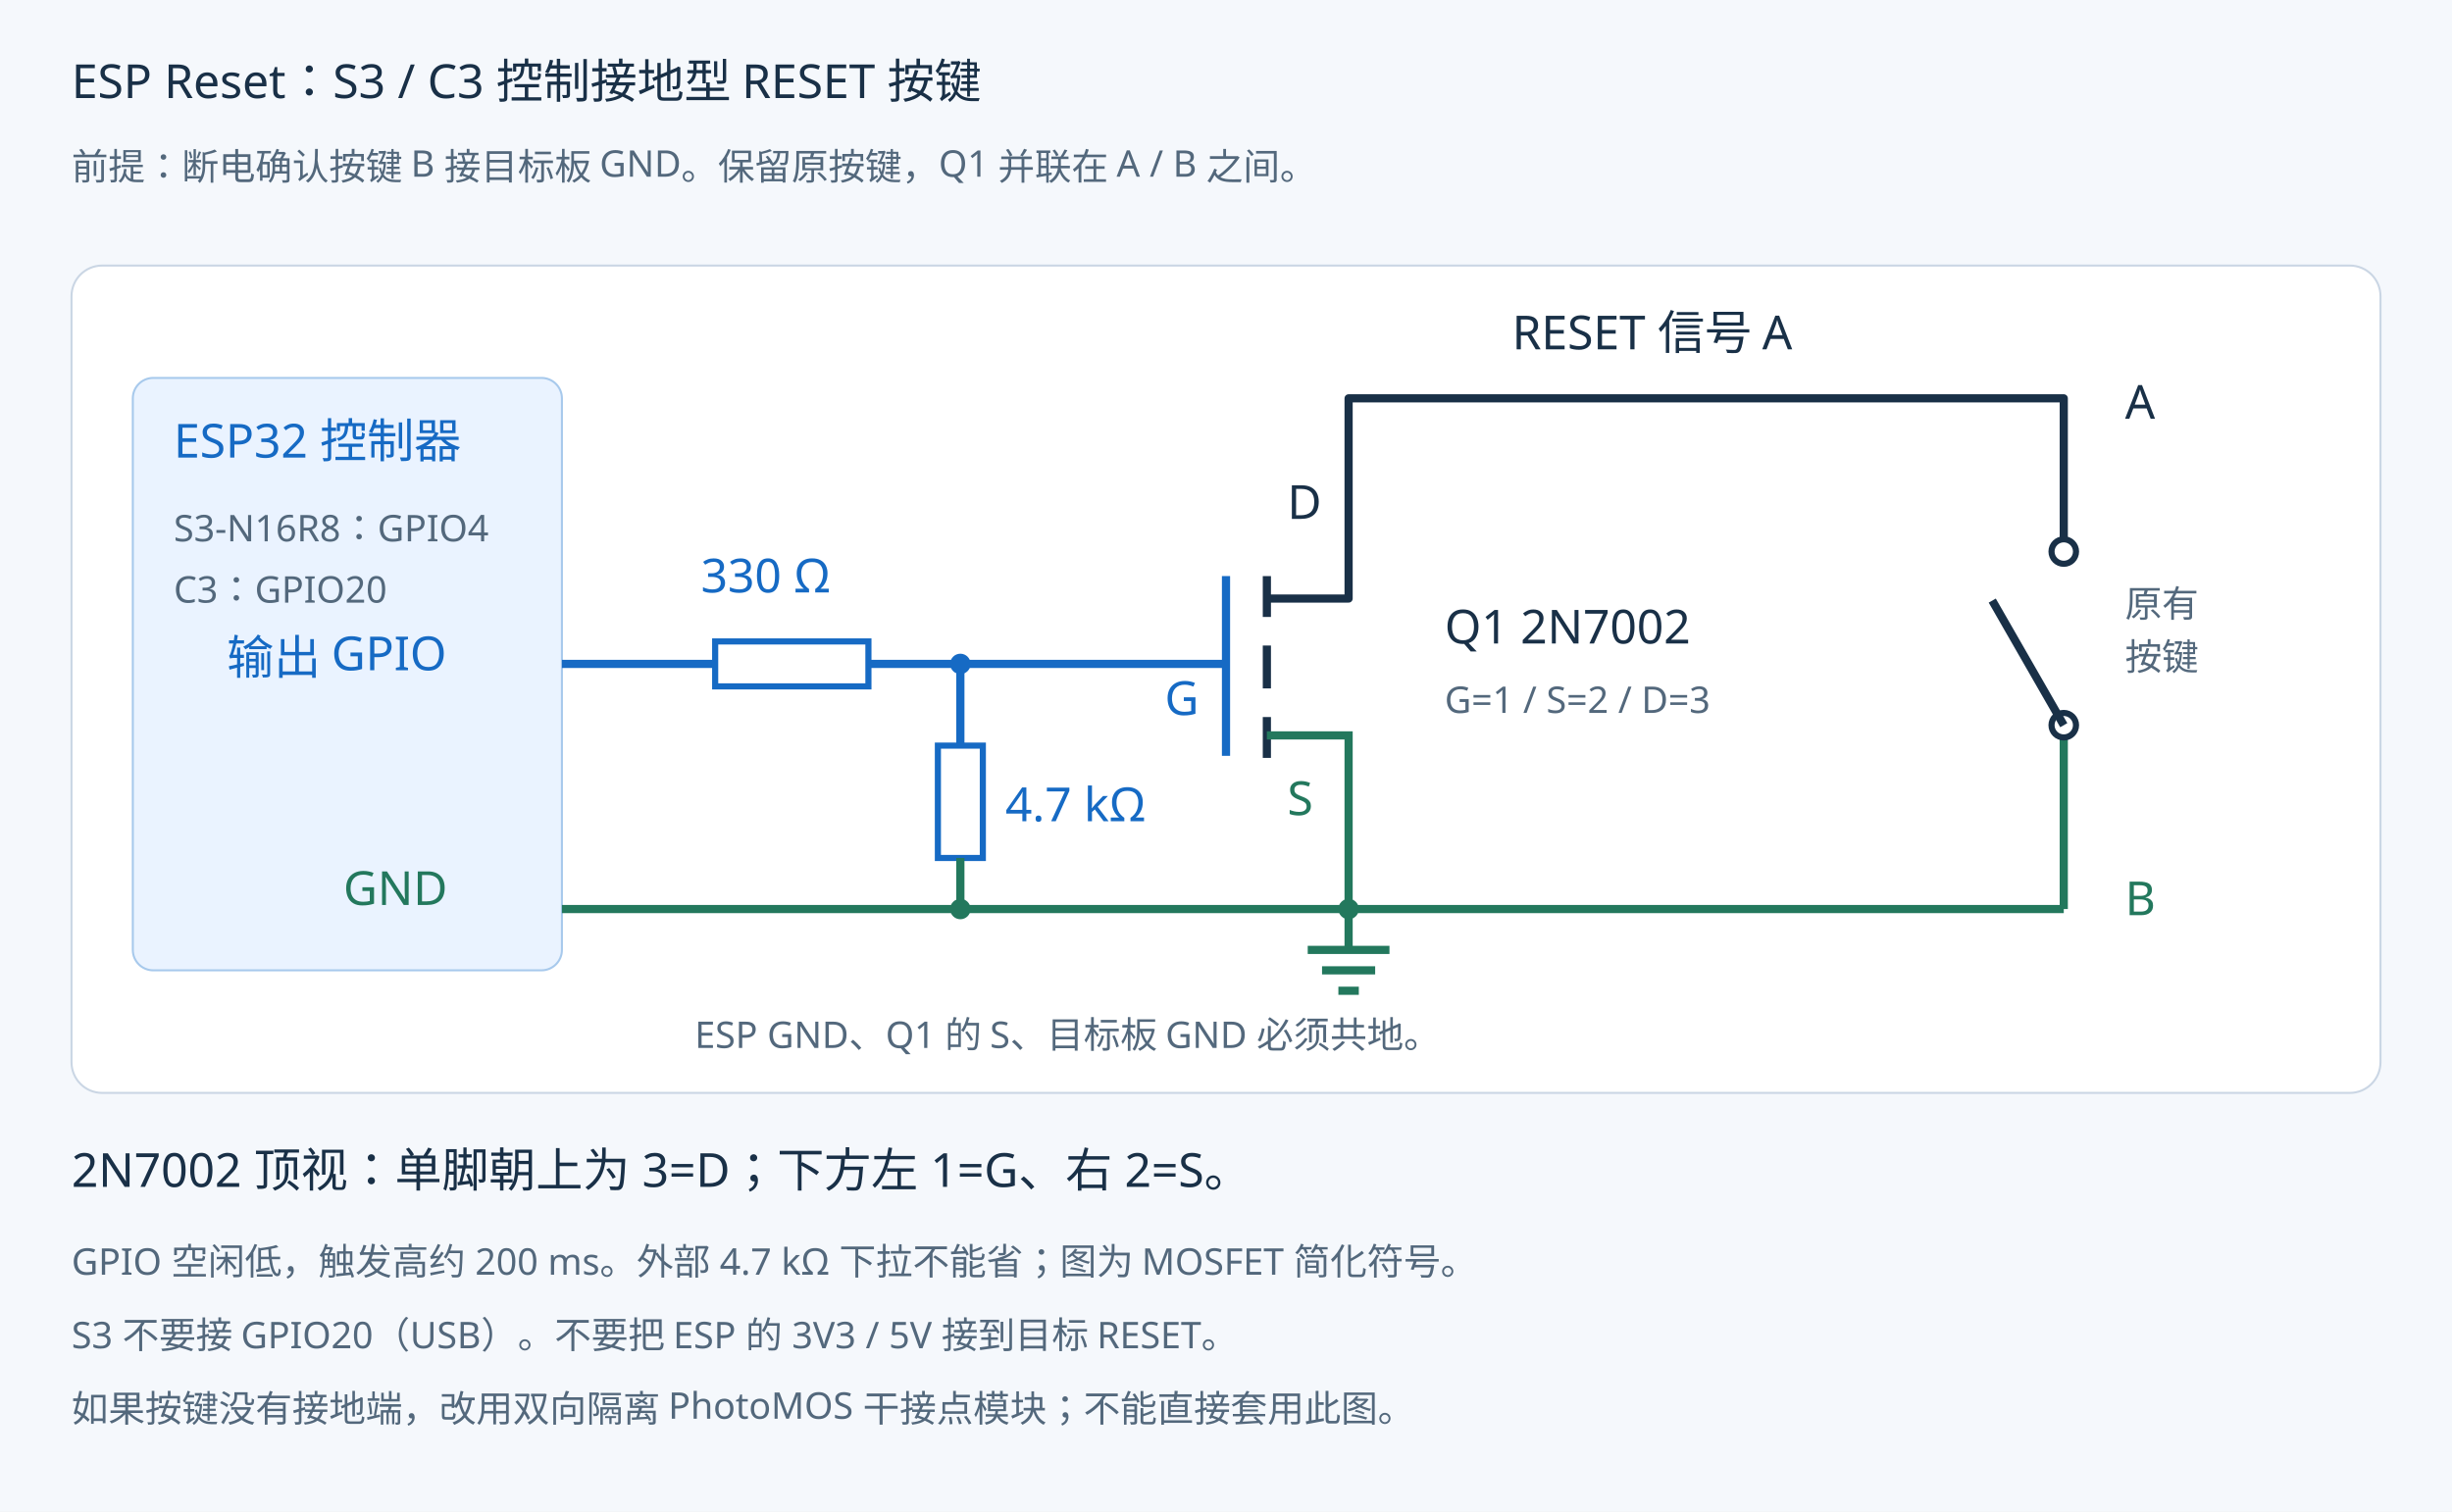
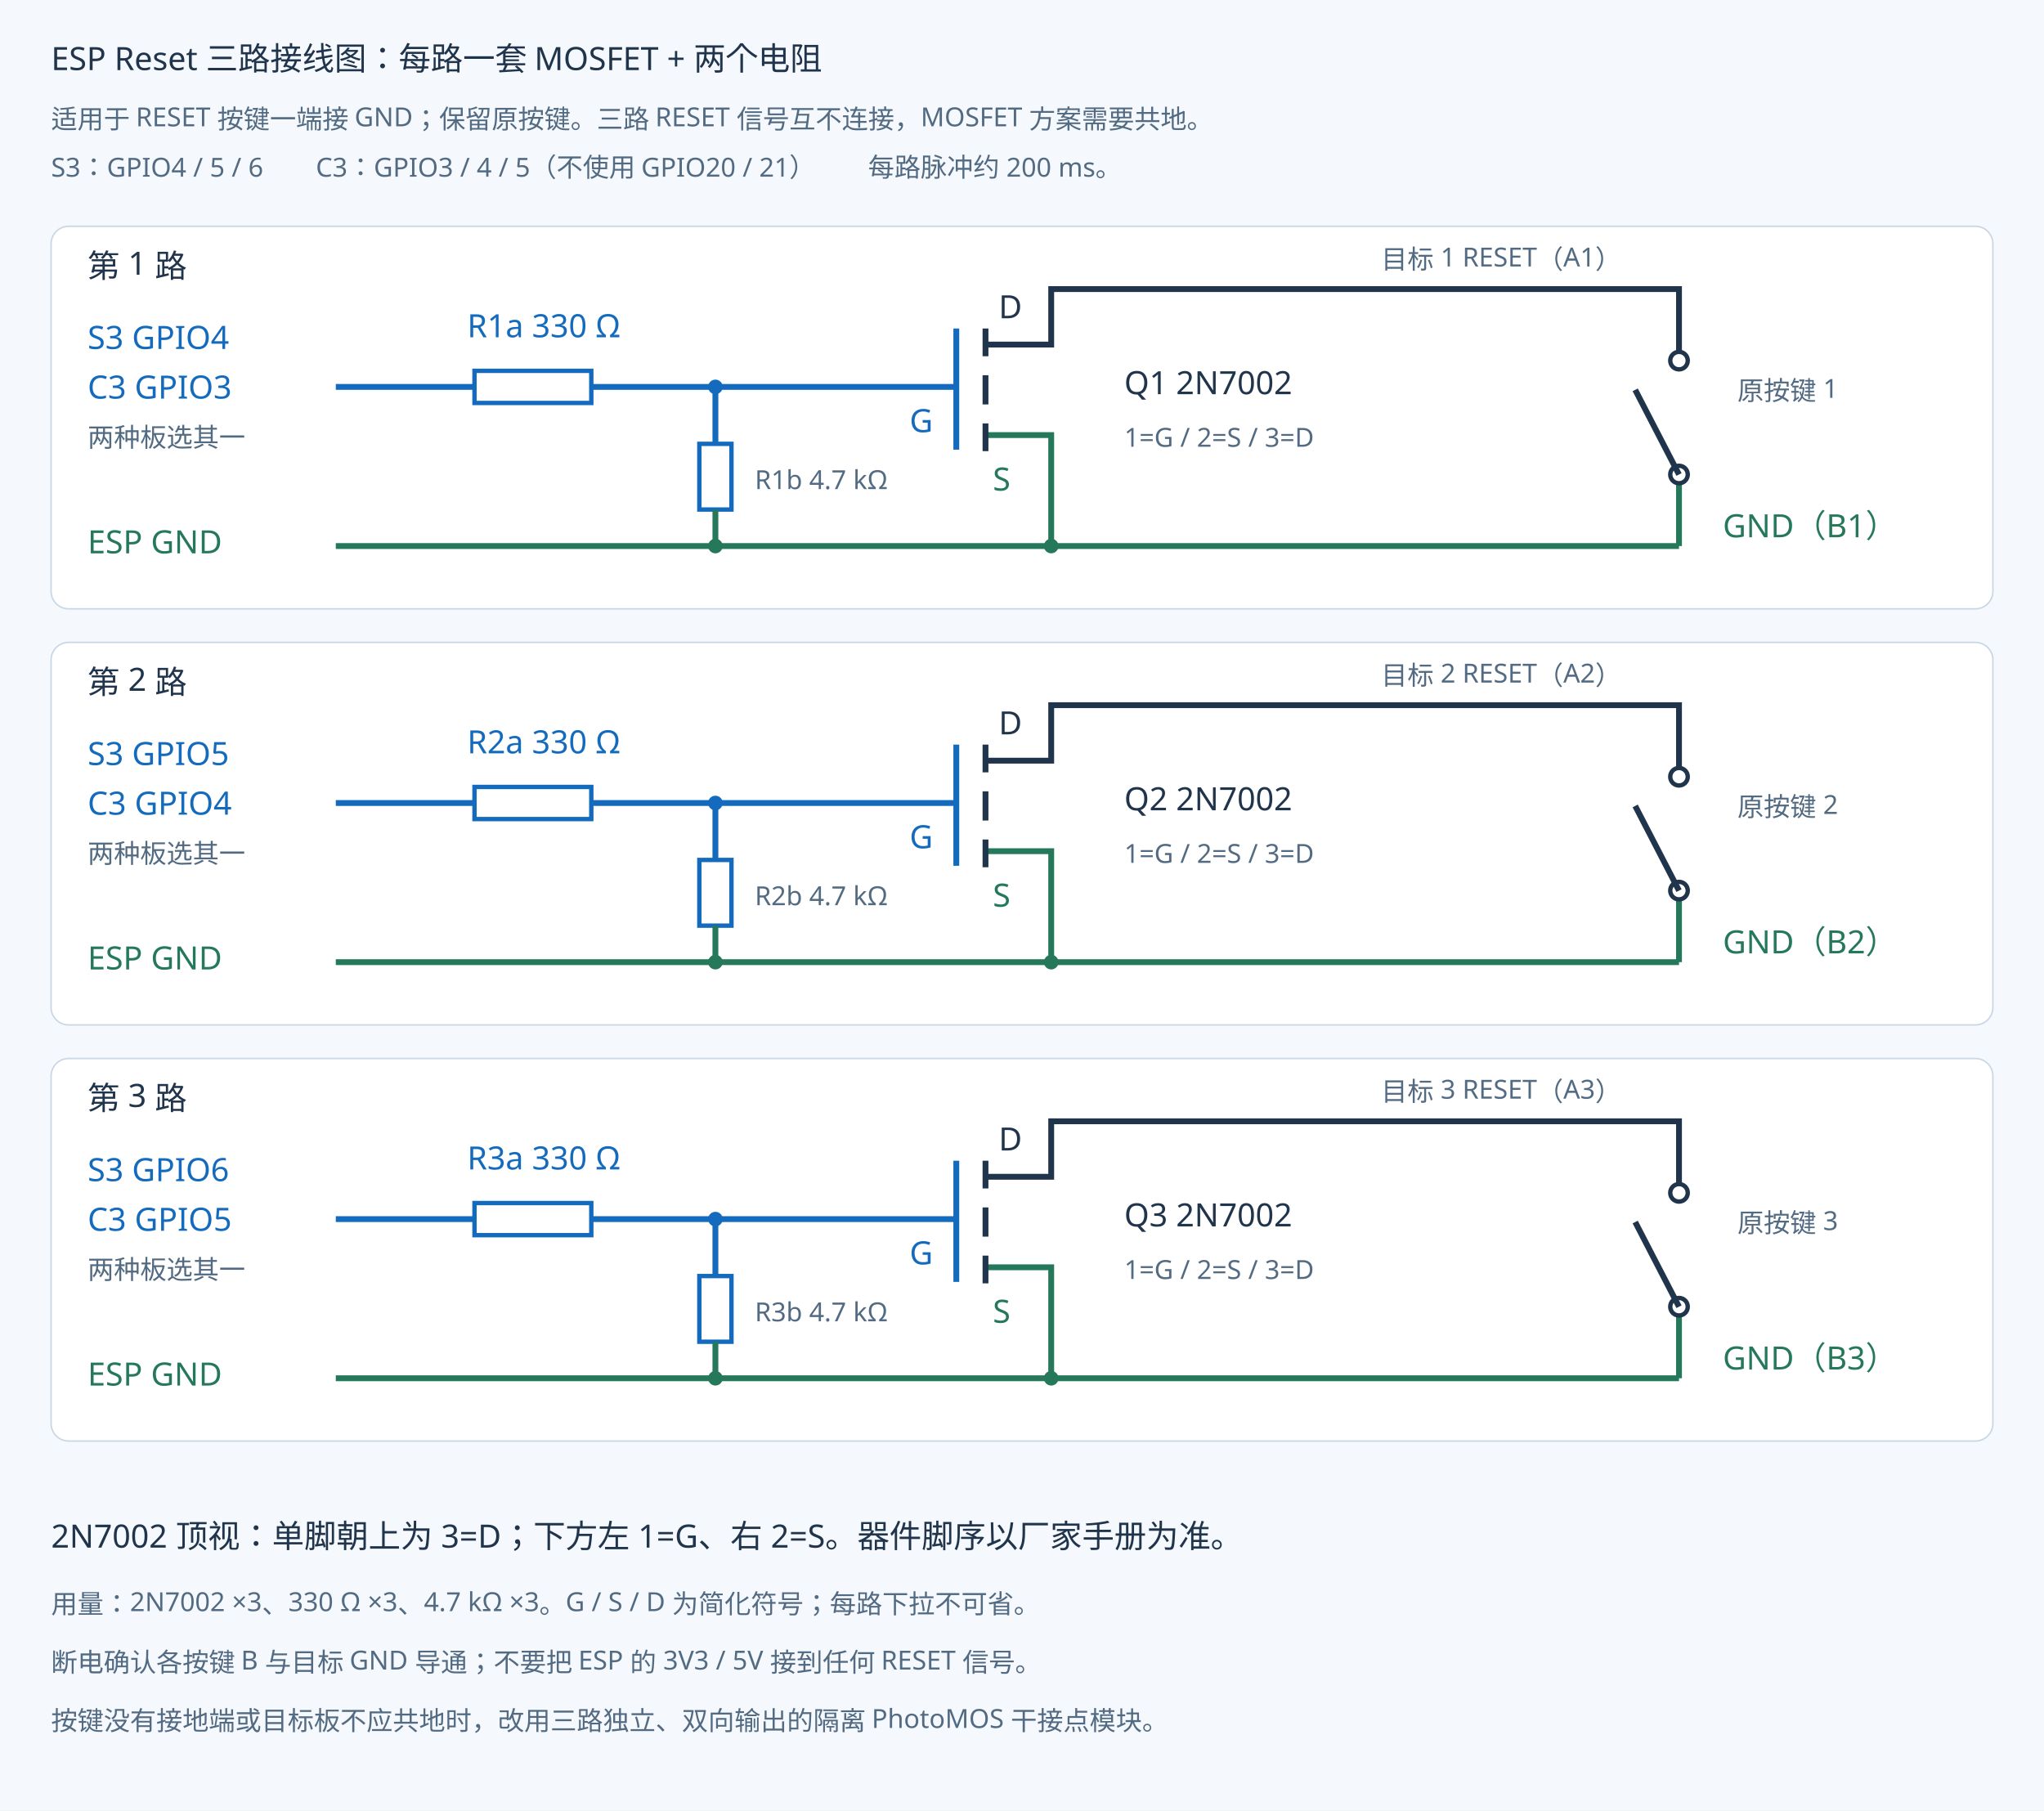
- <svg xmlns="http://www.w3.org/2000/svg" width="1200" height="740" viewBox="0 0 1200 740">
-   <rect width="1200" height="740" fill="#f5f8fc" />
-   <style>text{font-family:system-ui,'Noto Sans SC',sans-serif;fill:#193047;font-size:23px}.small{font-size:18px;fill:#53687c}.blue{fill:#166ac4}.green{fill:#23785d}.wire{fill:none;stroke:#193047;stroke-width:4;stroke-linejoin:round}.gnd{fill:none;stroke:#23785d;stroke-width:4}.ctl{fill:none;stroke:#166ac4;stroke-width:4}</style>
-   <text x="35" y="48" font-size="31">ESP Reset：S3 / C3 控制接地型 RESET 按键</text>
-   <text x="35" y="88" class="small">前提：断电确认按键 B 接目标板 GND。保留原按键，Q1 并联在 A / B 之间。</text>
-   <rect x="35" y="130" width="1130" height="405" rx="15" fill="white" stroke="#cad6e4" />
-   <rect x="65" y="185" width="210" height="290" rx="10" fill="#eaf3ff" stroke="#a7c9ec" />
-   <text x="85" y="224" class="blue">ESP32 控制器</text>
-   <text x="85" y="265" class="small">S3-N16R8：GPIO4</text>
-   <text x="85" y="295" class="small">C3：GPIO20</text>
-   <text x="111" y="330" class="blue">输出 GPIO</text>
-   <text x="168" y="443" class="green">GND</text>
-   <path class="ctl" d="M275 325H350M425 325H600M470 325V365" />
-   <rect x="350" y="314" width="75" height="22" fill="white" stroke="#166ac4" stroke-width="3" />
-   <text x="343" y="290" class="blue">330 Ω</text>
-   <rect x="459" y="365" width="22" height="55" fill="white" stroke="#166ac4" stroke-width="3" />
-   <path class="gnd" d="M470 420V445M275 445H1010" />
-   <text x="492" y="402" class="blue">4.7 kΩ</text>
-   <circle cx="470" cy="325" r="5" fill="#166ac4" />
-   <circle cx="470" cy="445" r="5" fill="#23785d" />
-   <path class="ctl" d="M600 282V370" />
-   <path class="wire" d="M620 282V302M620 316V337M620 351V371M620 293H660V195H1010V270" />
-   <path class="gnd" d="M620 360H660V445M1010 355V445" />
-   <text x="570" y="350" class="blue">G</text>
-   <text x="630" y="254">D</text>
-   <text x="630" y="399" class="green">S</text>
-   <text x="707" y="315">Q1 2N7002</text>
-   <text x="707" y="349" class="small">G=1 / S=2 / D=3</text>
-   <text x="740" y="171">RESET 信号 A</text>
-   <text x="1040" y="205">A</text>
-   <text x="1040" y="448" class="green">B</text>
-   <circle cx="1010" cy="270" r="6" fill="white" stroke="#193047" stroke-width="3" />
-   <circle cx="1010" cy="355" r="6" fill="white" stroke="#193047" stroke-width="3" />
-   <path class="wire" d="M1010 355L975 294" />
-   <text x="1040" y="302" class="small">原有</text>
-   <text x="1040" y="328" class="small">按键</text>
-   <circle cx="660" cy="445" r="5" fill="#23785d" />
-   <path class="gnd" d="M660 445V465M640 465H680M647 475H673M655 485H665" />
-   <text x="340" y="513" class="small">ESP GND、Q1 的 S、目标板 GND 必须共地。</text>
-   <text x="35" y="581">2N7002 顶视：单脚朝上为 3=D；下方左 1=G、右 2=S。</text>
-   <text x="35" y="624" class="small">GPIO 空闲低，触发高约 200 ms。外部 4.7 kΩ 下拉不能省；图为 MOSFET 简化符号。</text>
-   <text x="35" y="660" class="small">S3 不要接 GPIO20（USB）。不要把 ESP 的 3V3 / 5V 接到目标 RESET。</text>
-   <text x="35" y="696" class="small">如果按键没有接地端，改用双向隔离 PhotoMOS 干接点模块；不能直接套用此图。</text>
+ <svg xmlns="http://www.w3.org/2000/svg" width="1400" height="1240" viewBox="0 0 1400 1240">
+   <style>text{font-family:system-ui,'Noto Sans SC',sans-serif;font-size:22px;fill:#20344b}.small{font-size:18px;fill:#536b82}.wire{fill:none;stroke:#20344b;stroke-width:4}.ctl{fill:none;stroke:#146bbd;stroke-width:4}.gnd{fill:none;stroke:#26785b;stroke-width:4}.blue{fill:#146bbd}.green{fill:#26785b}</style>
+   <rect width="1400" height="1240" fill="#f5f8fc" />
+   <text x="35" y="48" font-size="32">ESP Reset 三路接线图：每路一套 MOSFET + 两个电阻</text>
+   <text x="35" y="88" class="small">适用于 RESET 按键一端接 GND；保留原按键。三路 RESET 信号互不连接，MOSFET 方案需要共地。</text>
+   <text x="35" y="121" class="small">S3：GPIO4 / 5 / 6　　C3：GPIO3 / 4 / 5（不使用 GPIO20 / 21）　　每路脉冲约 200 ms。</text>
+   <g transform="translate(0,155)">
+     <rect x="35" y="0" width="1330" height="262" rx="12" fill="white" stroke="#c9d6e4" />
+     <text x="60" y="35">第 1 路</text>
+     <text x="60" y="84" class="blue">S3 GPIO4</text>
+     <text x="60" y="118" class="blue">C3 GPIO3</text>
+     <text x="60" y="151" class="small">两种板选其一</text>
+     <text x="60" y="224" class="green">ESP GND</text>
+     <path class="ctl" d="M230 110H325M405 110H655M490 110V149M655 70V153" />
+     <rect x="325" y="99" width="80" height="22" fill="white" stroke="#146bbd" stroke-width="3" />
+     <text x="320" y="76" class="blue">R1a 330 Ω</text>
+     <rect x="479" y="149" width="22" height="45" fill="white" stroke="#146bbd" stroke-width="3" />
+     <text x="517" y="180" class="small">R1b 4.7 kΩ</text>
+     <path class="gnd" d="M490 194V219M230 219H1150M675 143H720V219M1150 170V219" />
+     <path class="wire" d="M675 70V89M675 102V122M675 135V154M675 81H720V43H1150V92" />
+     <text x="623" y="141" class="blue">G</text>
+     <text x="684" y="63">D</text>
+     <text x="680" y="181" class="green">S</text>
+     <circle cx="490" cy="110" r="5" fill="#146bbd" />
+     <circle cx="490" cy="219" r="5" fill="#26785b" />
+     <circle cx="720" cy="219" r="5" fill="#26785b" />
+     <text x="770" y="115">Q1 2N7002</text>
+     <text x="770" y="151" class="small">1=G / 2=S / 3=D</text>
+     <text x="946" y="29" class="small">目标 1 RESET（A1）</text>
+     <circle cx="1150" cy="92" r="6" fill="white" stroke="#20344b" stroke-width="3" />
+     <circle cx="1150" cy="170" r="6" fill="white" stroke="#20344b" stroke-width="3" />
+     <path class="wire" d="M1150 170L1120 112" />
+     <text x="1190" y="119" class="small">原按键 1</text>
+     <text x="1180" y="213" class="green">GND（B1）</text>
+   </g>
+   <g transform="translate(0,440)">
+     <rect x="35" y="0" width="1330" height="262" rx="12" fill="white" stroke="#c9d6e4" />
+     <text x="60" y="35">第 2 路</text>
+     <text x="60" y="84" class="blue">S3 GPIO5</text>
+     <text x="60" y="118" class="blue">C3 GPIO4</text>
+     <text x="60" y="151" class="small">两种板选其一</text>
+     <text x="60" y="224" class="green">ESP GND</text>
+     <path class="ctl" d="M230 110H325M405 110H655M490 110V149M655 70V153" />
+     <rect x="325" y="99" width="80" height="22" fill="white" stroke="#146bbd" stroke-width="3" />
+     <text x="320" y="76" class="blue">R2a 330 Ω</text>
+     <rect x="479" y="149" width="22" height="45" fill="white" stroke="#146bbd" stroke-width="3" />
+     <text x="517" y="180" class="small">R2b 4.7 kΩ</text>
+     <path class="gnd" d="M490 194V219M230 219H1150M675 143H720V219M1150 170V219" />
+     <path class="wire" d="M675 70V89M675 102V122M675 135V154M675 81H720V43H1150V92" />
+     <text x="623" y="141" class="blue">G</text>
+     <text x="684" y="63">D</text>
+     <text x="680" y="181" class="green">S</text>
+     <circle cx="490" cy="110" r="5" fill="#146bbd" />
+     <circle cx="490" cy="219" r="5" fill="#26785b" />
+     <circle cx="720" cy="219" r="5" fill="#26785b" />
+     <text x="770" y="115">Q2 2N7002</text>
+     <text x="770" y="151" class="small">1=G / 2=S / 3=D</text>
+     <text x="946" y="29" class="small">目标 2 RESET（A2）</text>
+     <circle cx="1150" cy="92" r="6" fill="white" stroke="#20344b" stroke-width="3" />
+     <circle cx="1150" cy="170" r="6" fill="white" stroke="#20344b" stroke-width="3" />
+     <path class="wire" d="M1150 170L1120 112" />
+     <text x="1190" y="119" class="small">原按键 2</text>
+     <text x="1180" y="213" class="green">GND（B2）</text>
+   </g>
+   <g transform="translate(0,725)">
+     <rect x="35" y="0" width="1330" height="262" rx="12" fill="white" stroke="#c9d6e4" />
+     <text x="60" y="35">第 3 路</text>
+     <text x="60" y="84" class="blue">S3 GPIO6</text>
+     <text x="60" y="118" class="blue">C3 GPIO5</text>
+     <text x="60" y="151" class="small">两种板选其一</text>
+     <text x="60" y="224" class="green">ESP GND</text>
+     <path class="ctl" d="M230 110H325M405 110H655M490 110V149M655 70V153" />
+     <rect x="325" y="99" width="80" height="22" fill="white" stroke="#146bbd" stroke-width="3" />
+     <text x="320" y="76" class="blue">R3a 330 Ω</text>
+     <rect x="479" y="149" width="22" height="45" fill="white" stroke="#146bbd" stroke-width="3" />
+     <text x="517" y="180" class="small">R3b 4.7 kΩ</text>
+     <path class="gnd" d="M490 194V219M230 219H1150M675 143H720V219M1150 170V219" />
+     <path class="wire" d="M675 70V89M675 102V122M675 135V154M675 81H720V43H1150V92" />
+     <text x="623" y="141" class="blue">G</text>
+     <text x="684" y="63">D</text>
+     <text x="680" y="181" class="green">S</text>
+     <circle cx="490" cy="110" r="5" fill="#146bbd" />
+     <circle cx="490" cy="219" r="5" fill="#26785b" />
+     <circle cx="720" cy="219" r="5" fill="#26785b" />
+     <text x="770" y="115">Q3 2N7002</text>
+     <text x="770" y="151" class="small">1=G / 2=S / 3=D</text>
+     <text x="946" y="29" class="small">目标 3 RESET（A3）</text>
+     <circle cx="1150" cy="92" r="6" fill="white" stroke="#20344b" stroke-width="3" />
+     <circle cx="1150" cy="170" r="6" fill="white" stroke="#20344b" stroke-width="3" />
+     <path class="wire" d="M1150 170L1120 112" />
+     <text x="1190" y="119" class="small">原按键 3</text>
+     <text x="1180" y="213" class="green">GND（B3）</text>
+   </g>
+   <text x="35" y="1060">2N7002 顶视：单脚朝上为 3=D；下方左 1=G、右 2=S。器件脚序以厂家手册为准。</text>
+   <text x="35" y="1105" class="small">用量：2N7002 ×3、330 Ω ×3、4.7 kΩ ×3。G / S / D 为简化符号；每路下拉不可省。</text>
+   <text x="35" y="1145" class="small">断电确认各按键 B 与目标 GND 导通；不要把 ESP 的 3V3 / 5V 接到任何 RESET 信号。</text>
+   <text x="35" y="1185" class="small">按键没有接地端或目标板不应共地时，改用三路独立、双向输出的隔离 PhotoMOS 干接点模块。</text>
</svg>
